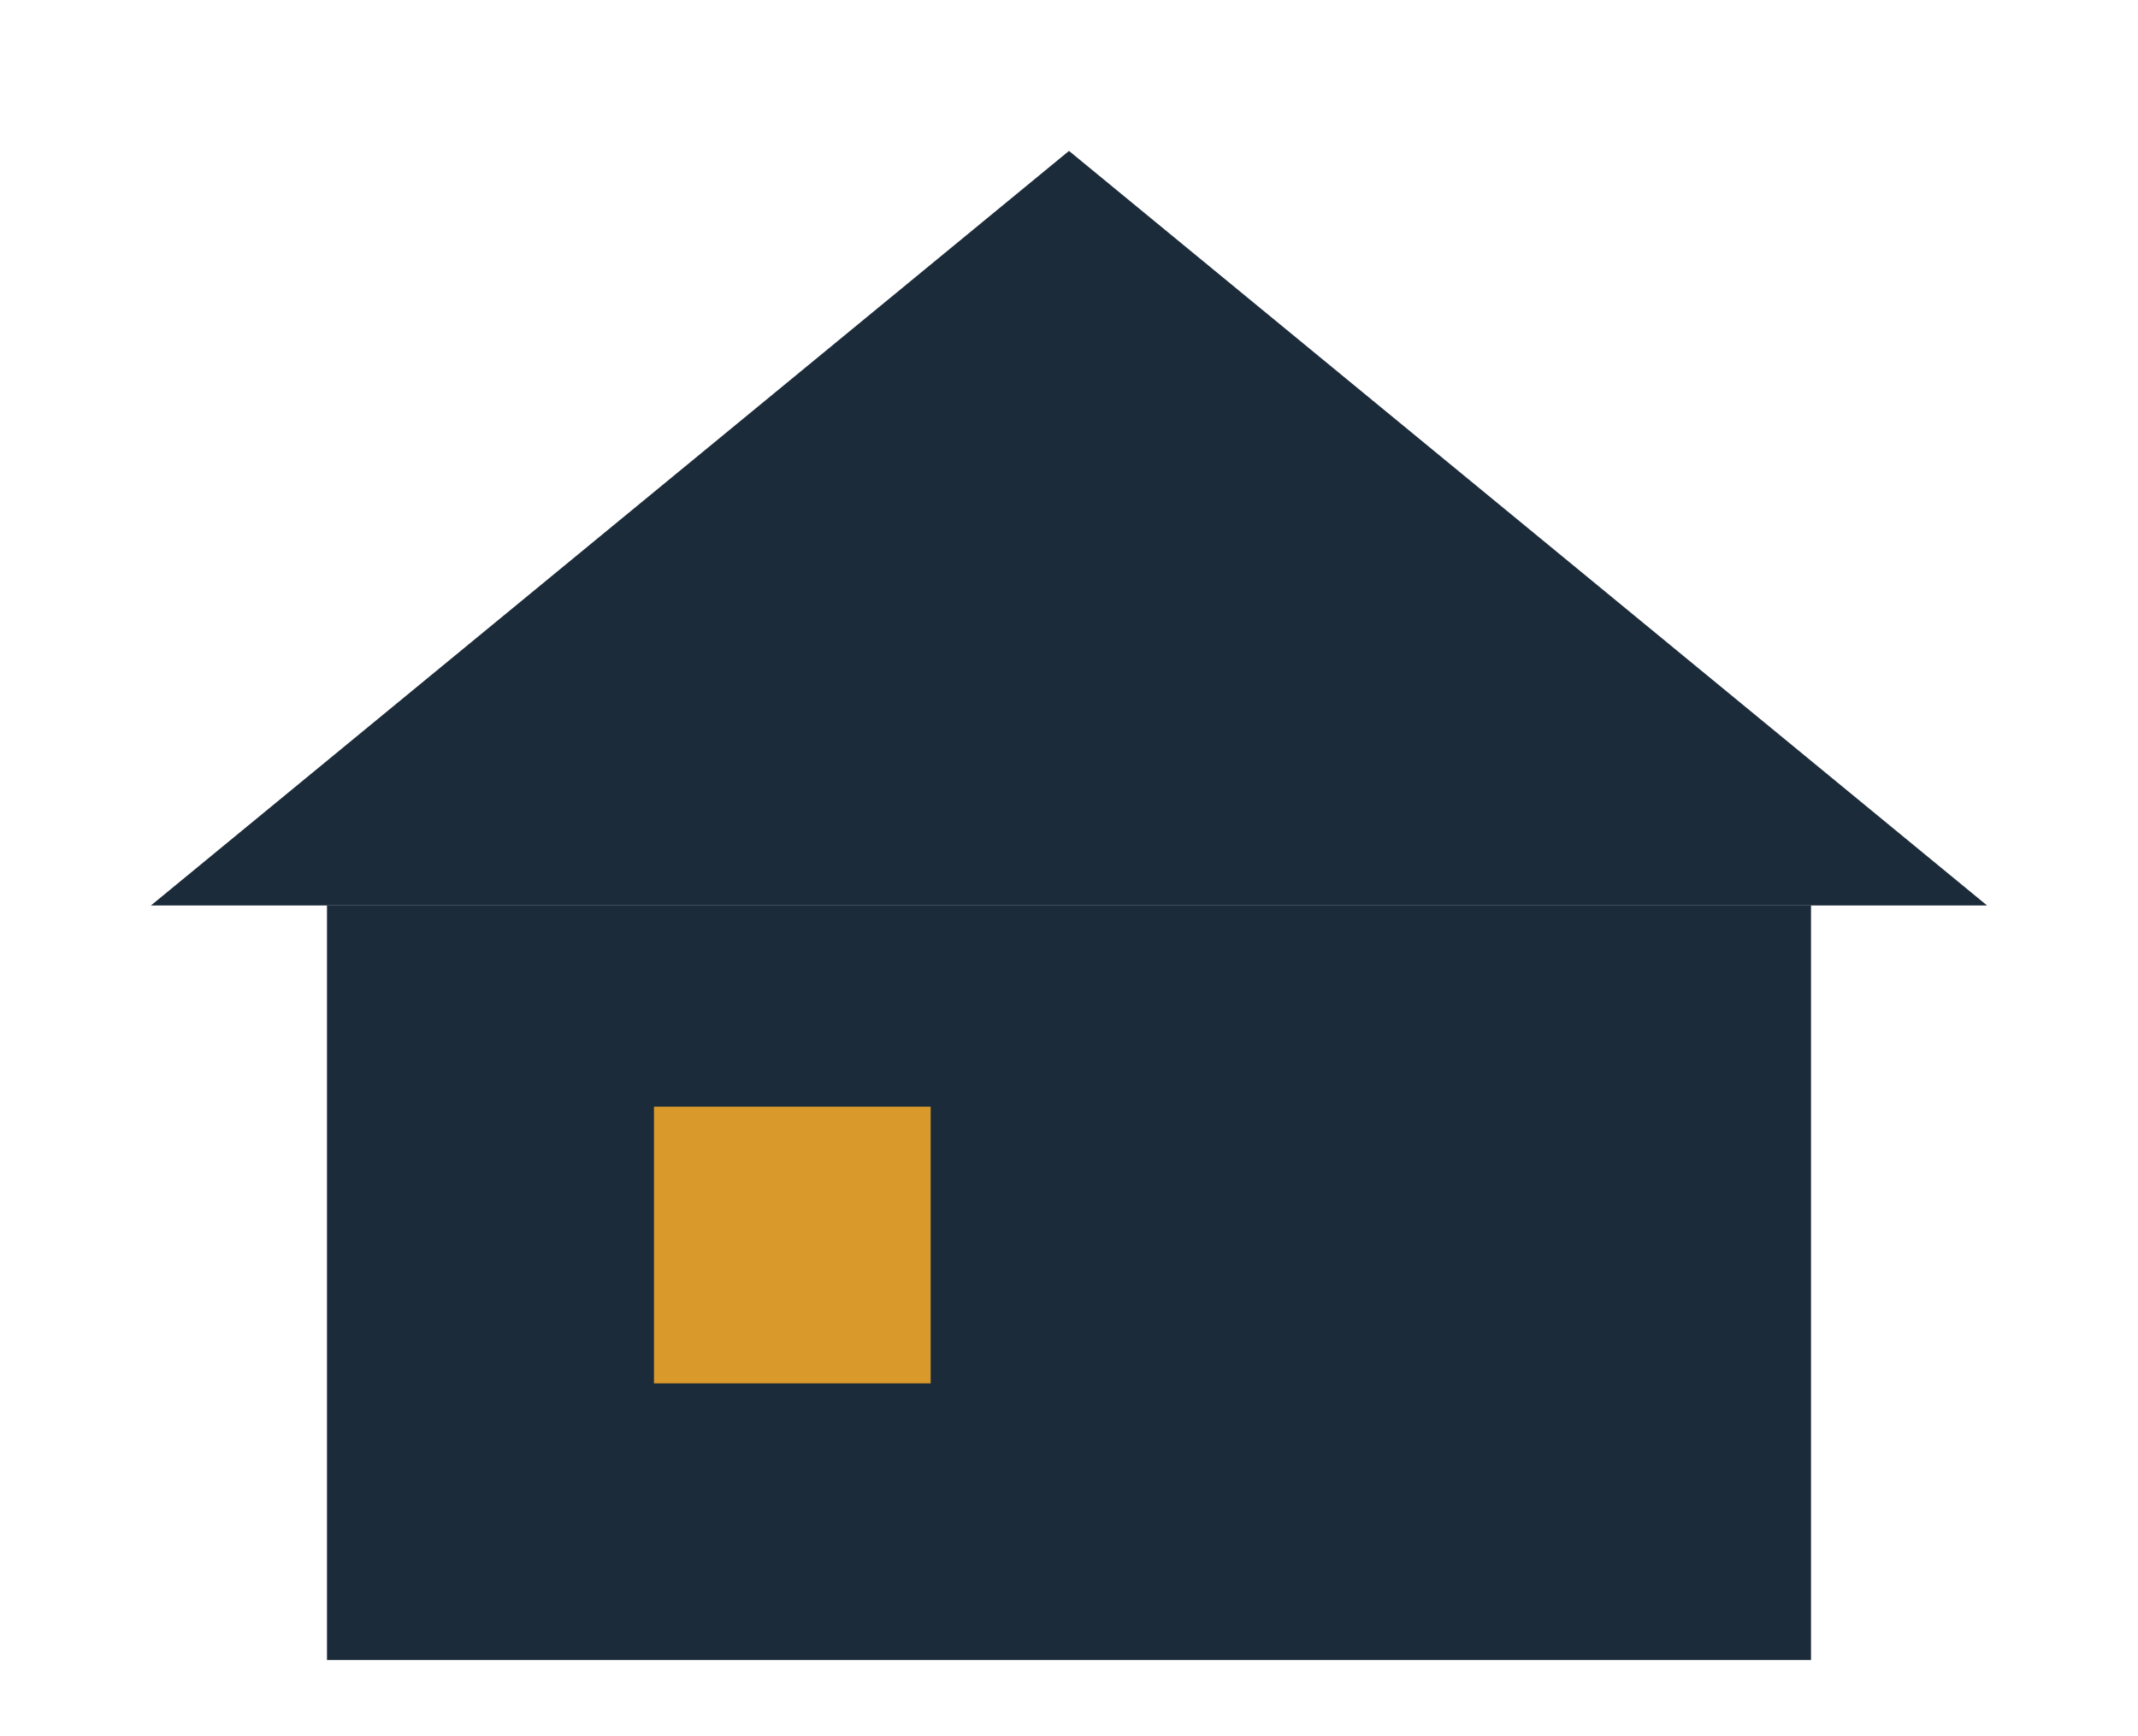
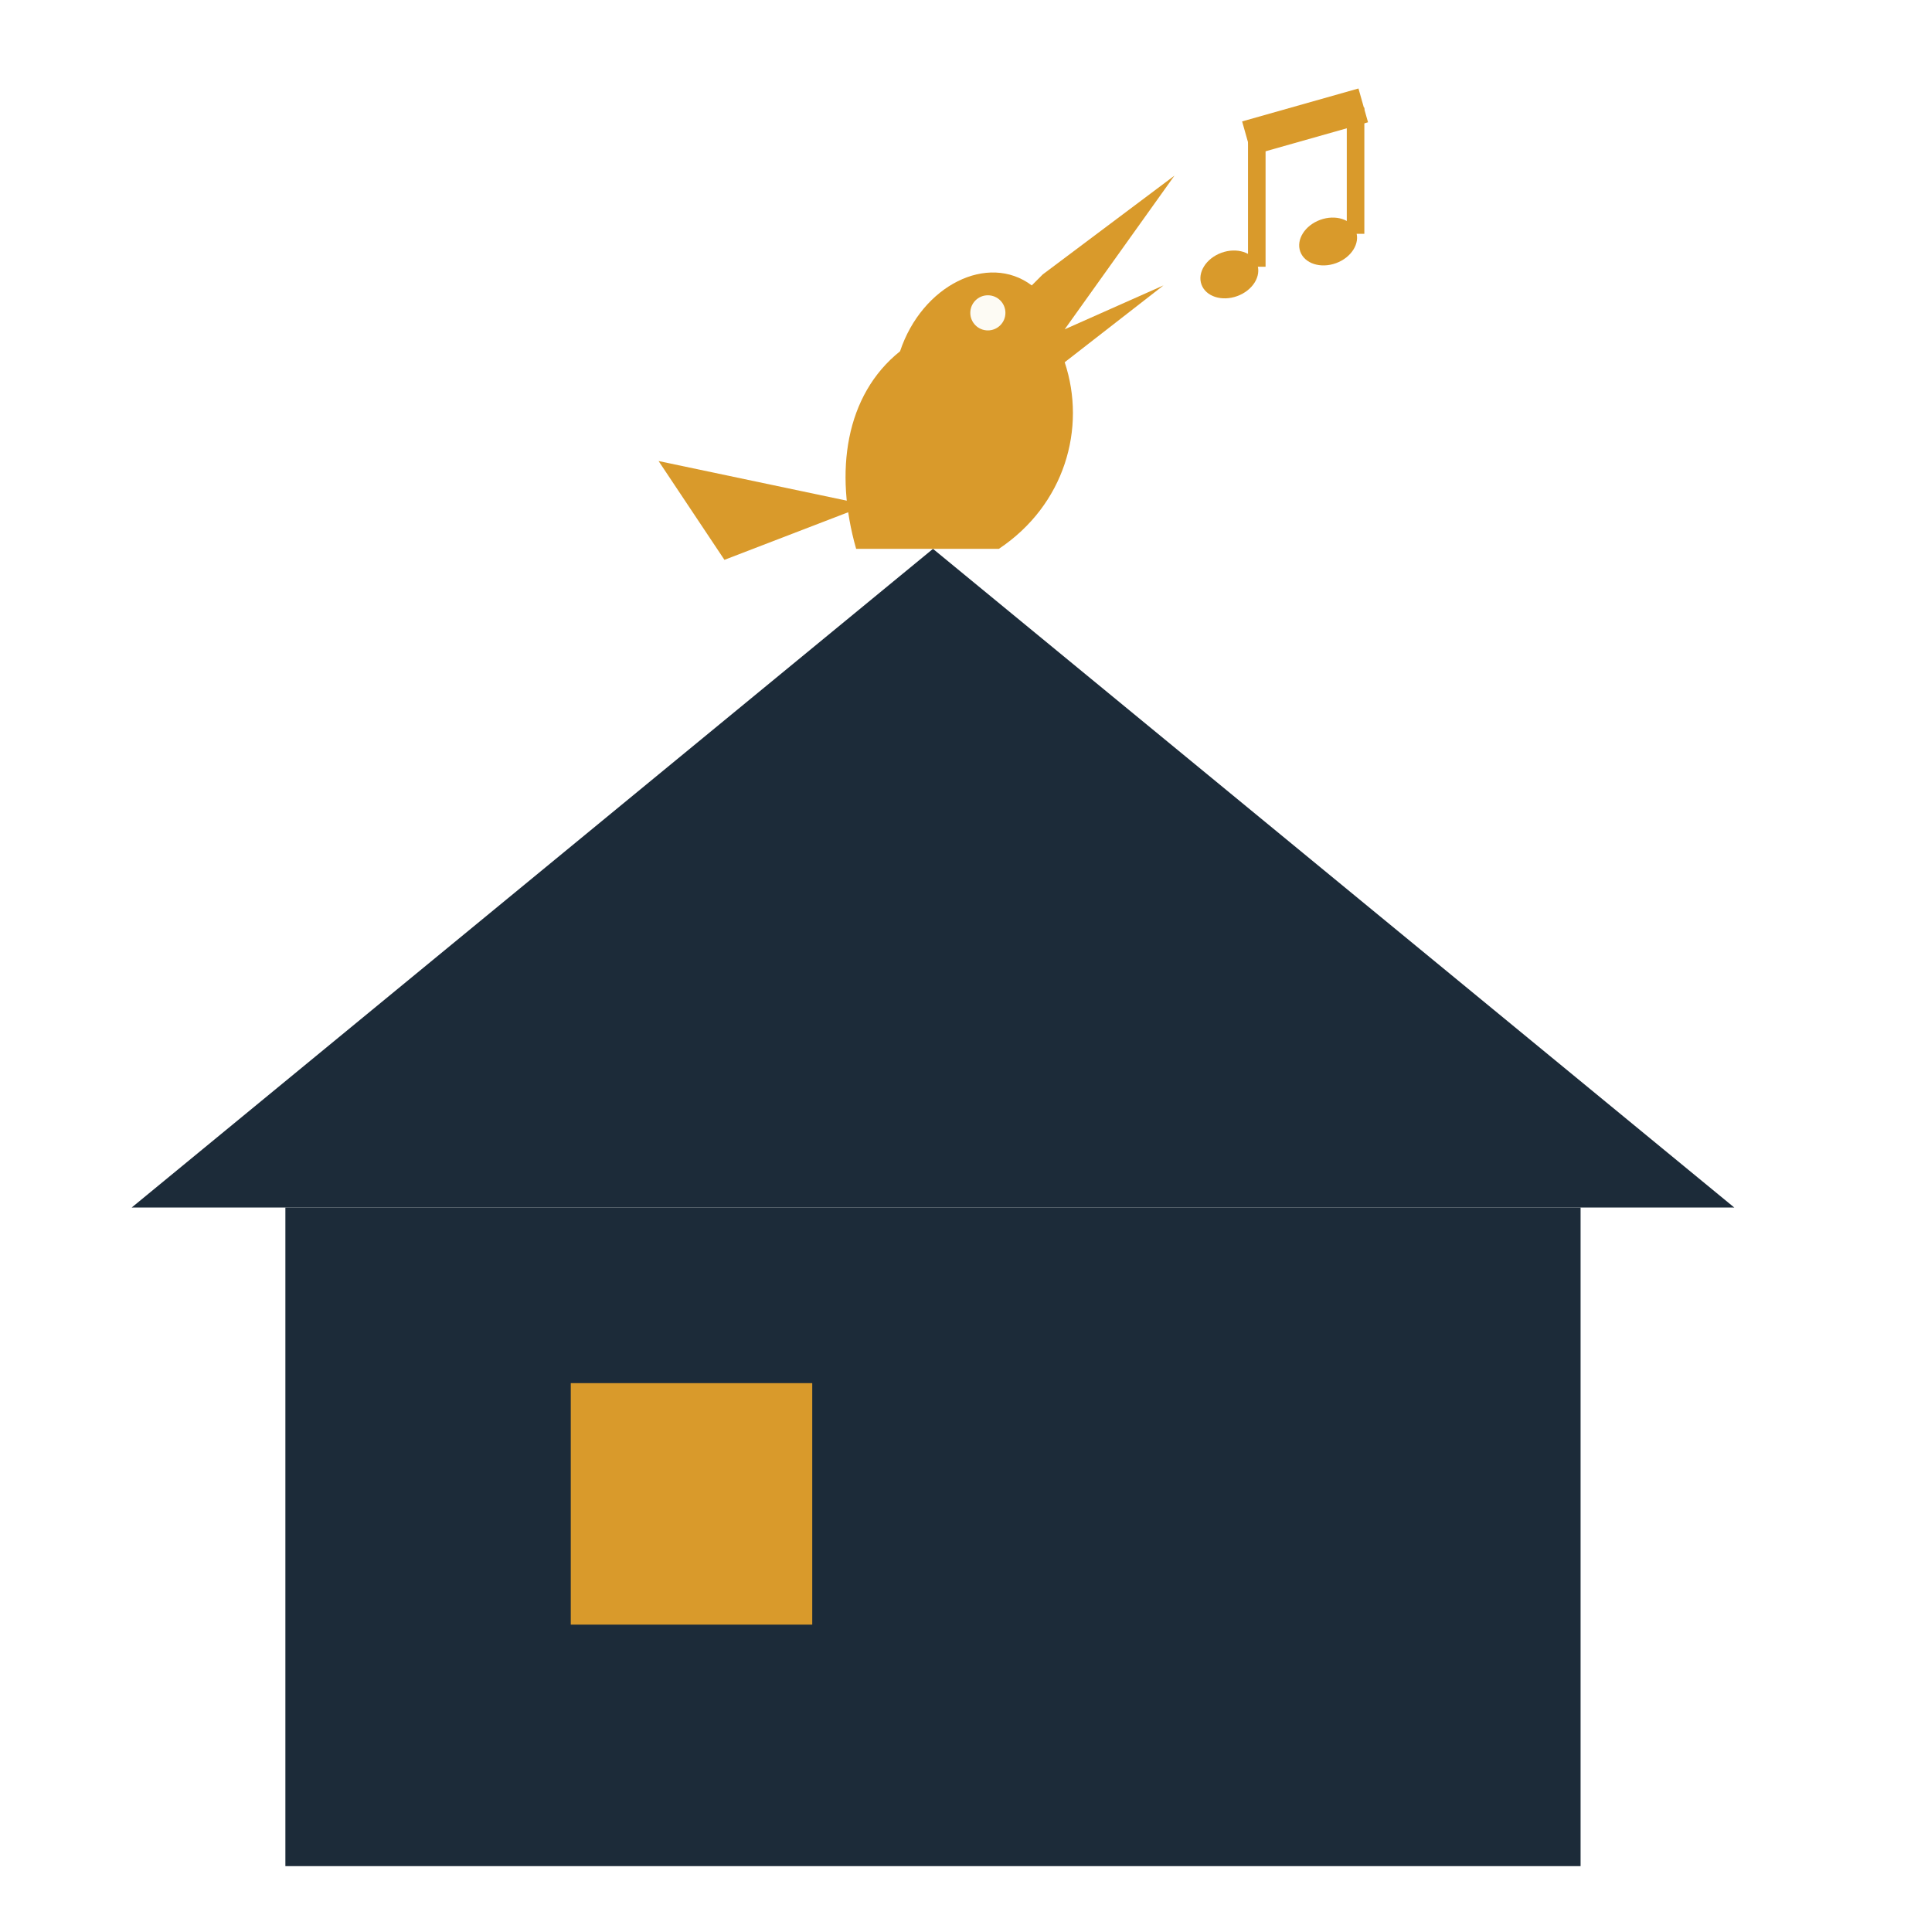
- <svg xmlns="http://www.w3.org/2000/svg" viewBox="0 0 170 138">
-   <style>@media (prefers-color-scheme: dark){.h{fill:#F6F1E4}}</style>
-   <polygon points="12,72 85,12 158,72" class="h" fill="#1C2B39" />
-   <rect x="26" y="72" width="118" height="60" class="h" fill="#1C2B39" />
-   <rect x="52" y="88" width="22" height="22" fill="#D99A2B" />
+ <svg xmlns="http://www.w3.org/2000/svg" viewBox="0 0 175 176">
+   <style>@media (prefers-color-scheme: dark){.h{fill:#EDE8DB}}</style>
+   <polygon points="12,110 85,50 158,110" class="h" fill="#1C2B39" />
+   <rect x="26" y="110" width="118" height="60" class="h" fill="#1C2B39" />
+   <rect x="52" y="126" width="22" height="22" fill="#D99A2B" />
+   <polygon points="79,46 60,42 66,51" fill="#D99A2B" />
+   <path d="M78 50 C76 43 77 36 82 32 C84 26 90 23 94 26 L95 25 L107 16 L97 30 L106 26 L97 33 C99 39 97 46 91 50 Z" fill="#D99A2B" />
+   <circle cx="90" cy="28.5" r="1.6" fill="#FDFBF4" />
+   <ellipse cx="112" cy="25" rx="2.7" ry="2.1" transform="rotate(-20 112 25)" fill="#D99A2B" />
+   <path d="M114.5 24.3 V12.8" stroke="#D99A2B" stroke-width="1.6" fill="none" />
+   <ellipse cx="121" cy="22" rx="2.7" ry="2.1" transform="rotate(-20 121 22)" fill="#D99A2B" />
+   <path d="M123.5 21.3 V9.8" stroke="#D99A2B" stroke-width="1.6" fill="none" />
+   <path d="M113.6 12.6 L124.2 9.6" stroke="#D99A2B" stroke-width="3.2" fill="none" />
</svg>
